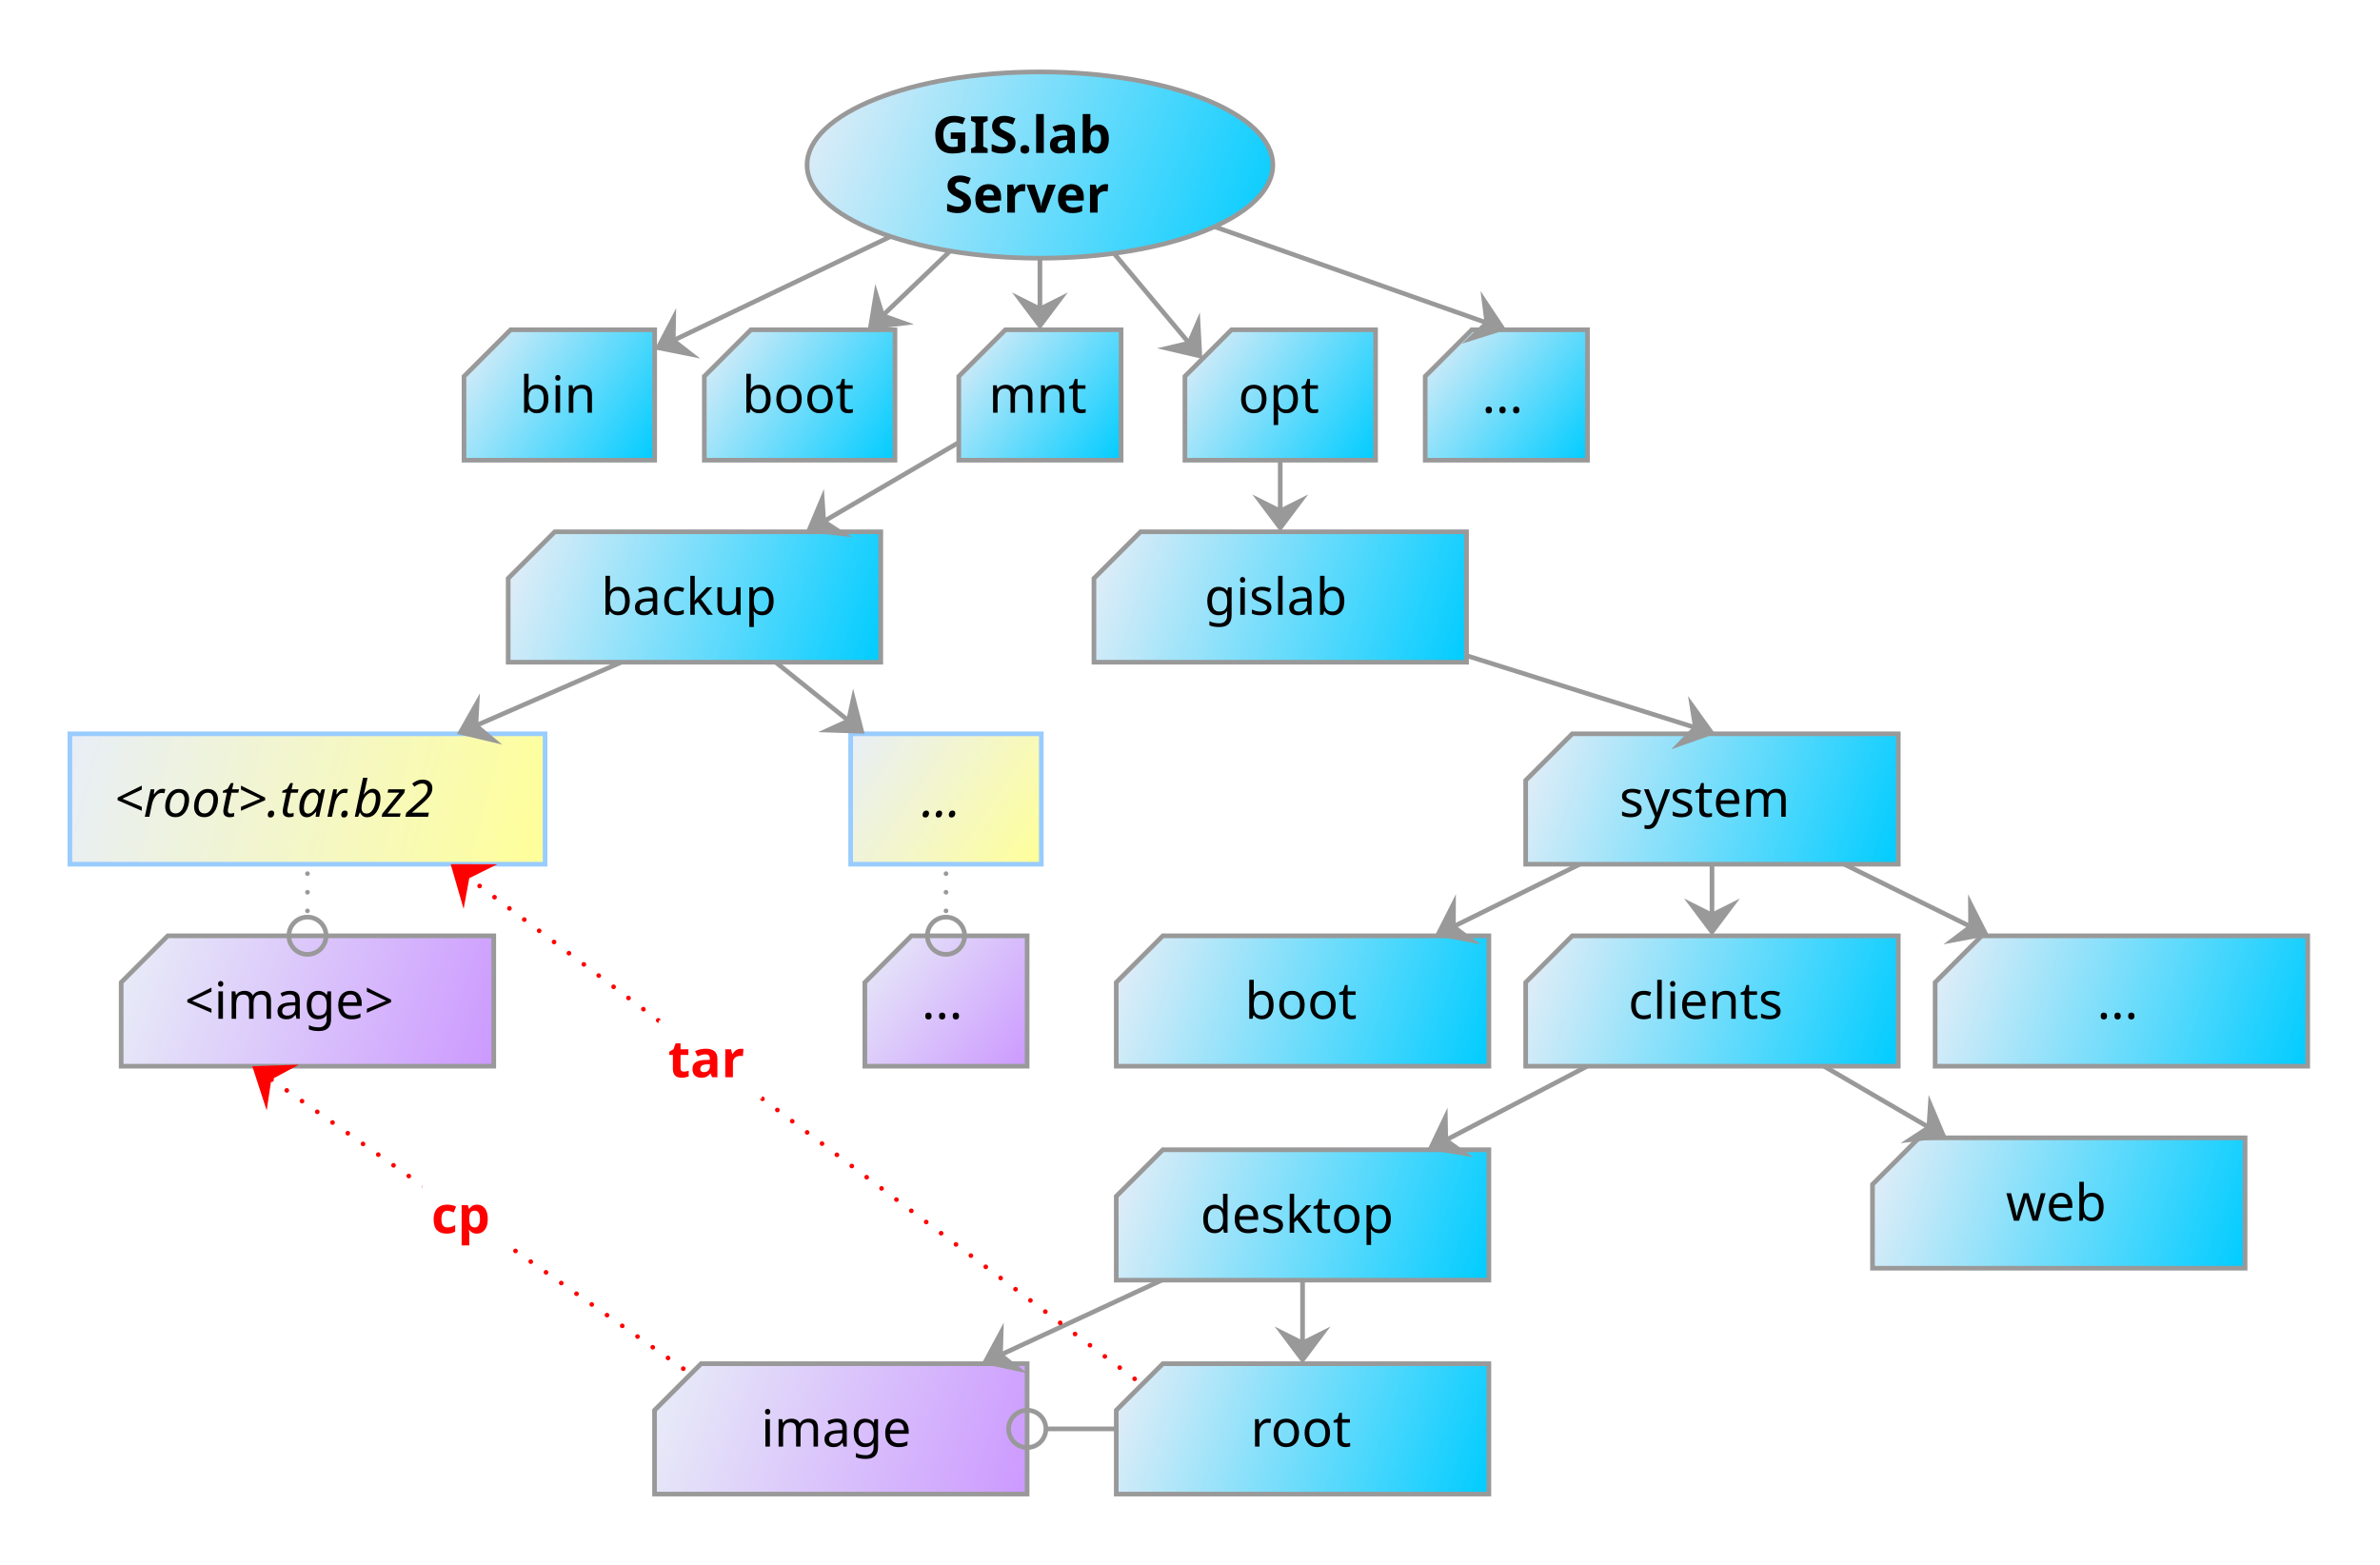
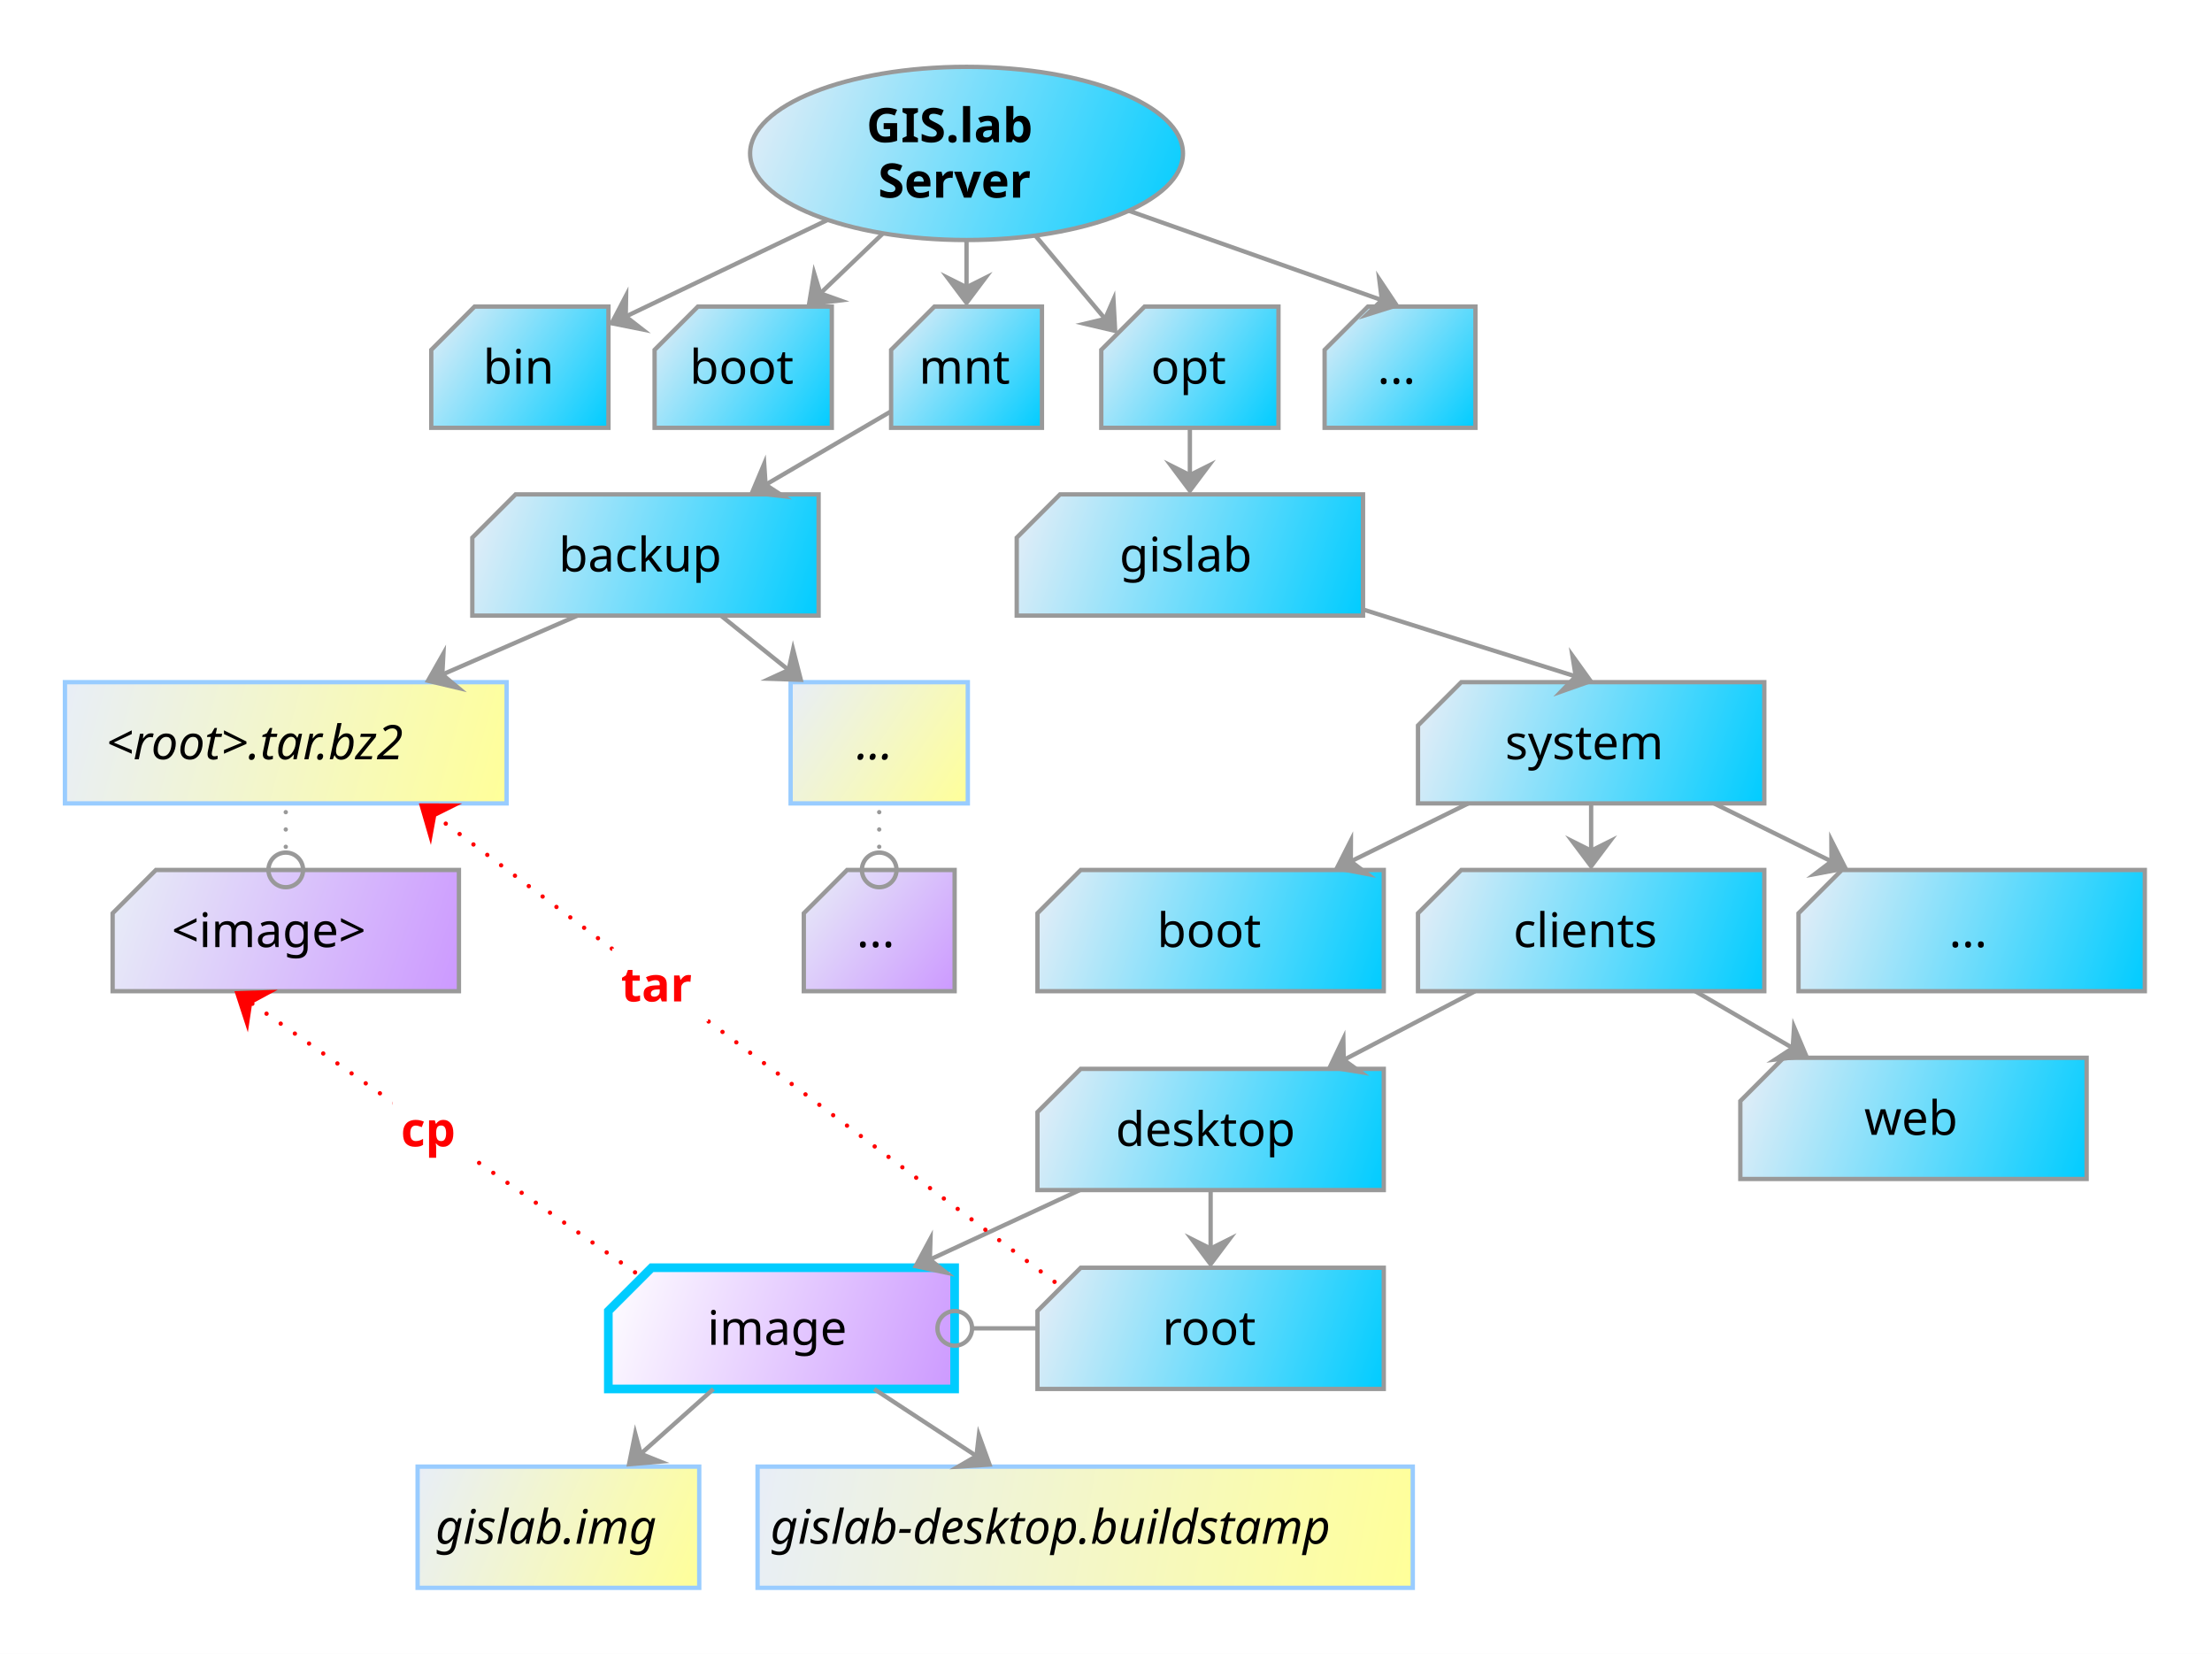
- <svg xmlns="http://www.w3.org/2000/svg" fill-opacity="1" color-rendering="auto" color-interpolation="auto" text-rendering="auto" stroke="black" stroke-linecap="square" width="511" stroke-miterlimit="10" shape-rendering="auto" stroke-opacity="1" fill="black" stroke-dasharray="none" font-weight="normal" stroke-width="1" height="336" font-family="'Dialog'" font-style="normal" stroke-linejoin="miter" font-size="12px" stroke-dashoffset="0" image-rendering="auto">
+ <svg xmlns="http://www.w3.org/2000/svg" fill-opacity="1" color-rendering="auto" color-interpolation="auto" text-rendering="auto" stroke="black" stroke-linecap="square" width="511" stroke-miterlimit="10" shape-rendering="auto" stroke-opacity="1" fill="black" stroke-dasharray="none" font-weight="normal" stroke-width="1" height="382" font-family="'Dialog'" font-style="normal" stroke-linejoin="miter" font-size="12px" stroke-dashoffset="0" image-rendering="auto">
  <defs id="genericDefs" />
  <g>
    <defs id="defs1">
      <linearGradient x1="-445.141" gradientUnits="userSpaceOnUse" x2="-410.297" y1="232.812" y2="260.812" id="linearGradient1" spreadMethod="reflect">
        <stop stop-opacity="1" stop-color="rgb(232,238,247)" offset="0%" />
        <stop stop-opacity="1" stop-color="rgb(0,204,255)" offset="100%" />
      </linearGradient>
      <linearGradient x1="-465.312" gradientUnits="userSpaceOnUse" x2="-430.469" y1="362.938" y2="390.938" id="linearGradient2" spreadMethod="reflect">
        <stop stop-opacity="1" stop-color="rgb(232,238,247)" offset="0%" />
        <stop stop-opacity="1" stop-color="rgb(204,153,255)" offset="100%" />
      </linearGradient>
      <linearGradient x1="-624.984" gradientUnits="userSpaceOnUse" x2="-544.984" y1="362.938" y2="390.938" id="linearGradient3" spreadMethod="reflect">
        <stop stop-opacity="1" stop-color="rgb(232,238,247)" offset="0%" />
        <stop stop-opacity="1" stop-color="rgb(204,153,255)" offset="100%" />
      </linearGradient>
      <linearGradient x1="-551.375" gradientUnits="userSpaceOnUse" x2="-510.438" y1="232.812" y2="260.812" id="linearGradient4" spreadMethod="reflect">
        <stop stop-opacity="1" stop-color="rgb(232,238,247)" offset="0%" />
        <stop stop-opacity="1" stop-color="rgb(0,204,255)" offset="100%" />
      </linearGradient>
      <linearGradient x1="-499.781" gradientUnits="userSpaceOnUse" x2="-458.844" y1="232.812" y2="260.812" id="linearGradient5" spreadMethod="reflect">
        <stop stop-opacity="1" stop-color="rgb(232,238,247)" offset="0%" />
        <stop stop-opacity="1" stop-color="rgb(0,204,255)" offset="100%" />
      </linearGradient>
      <linearGradient x1="-345" gradientUnits="userSpaceOnUse" x2="-310.156" y1="232.812" y2="260.812" id="linearGradient6" spreadMethod="reflect">
        <stop stop-opacity="1" stop-color="rgb(232,238,247)" offset="0%" />
        <stop stop-opacity="1" stop-color="rgb(0,204,255)" offset="100%" />
      </linearGradient>
      <linearGradient x1="-468.359" gradientUnits="userSpaceOnUse" x2="-427.422" y1="319.562" y2="347.562" id="linearGradient7" spreadMethod="reflect">
        <stop stop-opacity="1" stop-color="rgb(232,238,247)" offset="0%" />
        <stop stop-opacity="1" stop-color="rgb(255,255,153)" offset="100%" />
      </linearGradient>
      <linearGradient x1="-636" gradientUnits="userSpaceOnUse" x2="-533.969" y1="319.562" y2="347.562" id="linearGradient8" spreadMethod="reflect">
        <stop stop-opacity="1" stop-color="rgb(232,238,247)" offset="0%" />
        <stop stop-opacity="1" stop-color="rgb(255,255,153)" offset="100%" />
      </linearGradient>
      <linearGradient x1="-541.891" gradientUnits="userSpaceOnUse" x2="-461.891" y1="276.188" y2="304.188" id="linearGradient9" spreadMethod="reflect">
        <stop stop-opacity="1" stop-color="rgb(232,238,247)" offset="0%" />
        <stop stop-opacity="1" stop-color="rgb(0,204,255)" offset="100%" />
      </linearGradient>
      <linearGradient x1="-477.719" gradientUnits="userSpaceOnUse" x2="-377.719" y1="177.438" y2="217.438" id="linearGradient10" spreadMethod="reflect">
        <stop stop-opacity="1" stop-color="rgb(232,238,247)" offset="0%" />
        <stop stop-opacity="1" stop-color="rgb(0,204,255)" offset="100%" />
      </linearGradient>
      <linearGradient x1="-396.594" gradientUnits="userSpaceOnUse" x2="-355.656" y1="232.812" y2="260.812" id="linearGradient11" spreadMethod="reflect">
        <stop stop-opacity="1" stop-color="rgb(232,238,247)" offset="0%" />
        <stop stop-opacity="1" stop-color="rgb(0,204,255)" offset="100%" />
      </linearGradient>
      <linearGradient x1="-416.125" gradientUnits="userSpaceOnUse" x2="-336.125" y1="276.188" y2="304.188" id="linearGradient12" spreadMethod="reflect">
        <stop stop-opacity="1" stop-color="rgb(232,238,247)" offset="0%" />
        <stop stop-opacity="1" stop-color="rgb(0,204,255)" offset="100%" />
      </linearGradient>
      <linearGradient x1="-323.426" gradientUnits="userSpaceOnUse" x2="-243.426" y1="319.562" y2="347.562" id="linearGradient13" spreadMethod="reflect">
        <stop stop-opacity="1" stop-color="rgb(232,238,247)" offset="0%" />
        <stop stop-opacity="1" stop-color="rgb(0,204,255)" offset="100%" />
      </linearGradient>
      <linearGradient x1="-323.426" gradientUnits="userSpaceOnUse" x2="-243.426" y1="362.938" y2="390.938" id="linearGradient14" spreadMethod="reflect">
        <stop stop-opacity="1" stop-color="rgb(232,238,247)" offset="0%" />
        <stop stop-opacity="1" stop-color="rgb(0,204,255)" offset="100%" />
      </linearGradient>
      <linearGradient x1="-411.332" gradientUnits="userSpaceOnUse" x2="-331.332" y1="408.873" y2="436.873" id="linearGradient15" spreadMethod="reflect">
        <stop stop-opacity="1" stop-color="rgb(232,238,247)" offset="0%" />
        <stop stop-opacity="1" stop-color="rgb(0,204,255)" offset="100%" />
      </linearGradient>
      <linearGradient x1="-411.332" gradientUnits="userSpaceOnUse" x2="-331.332" y1="362.938" y2="390.938" id="linearGradient16" spreadMethod="reflect">
        <stop stop-opacity="1" stop-color="rgb(232,238,247)" offset="0%" />
        <stop stop-opacity="1" stop-color="rgb(0,204,255)" offset="100%" />
      </linearGradient>
      <linearGradient x1="-235.519" gradientUnits="userSpaceOnUse" x2="-155.519" y1="362.938" y2="390.938" id="linearGradient17" spreadMethod="reflect">
        <stop stop-opacity="1" stop-color="rgb(232,238,247)" offset="0%" />
        <stop stop-opacity="1" stop-color="rgb(0,204,255)" offset="100%" />
      </linearGradient>
      <linearGradient x1="-248.965" gradientUnits="userSpaceOnUse" x2="-168.965" y1="406.312" y2="434.312" id="linearGradient18" spreadMethod="reflect">
        <stop stop-opacity="1" stop-color="rgb(232,238,247)" offset="0%" />
        <stop stop-opacity="1" stop-color="rgb(0,204,255)" offset="100%" />
      </linearGradient>
      <linearGradient x1="-510.469" gradientUnits="userSpaceOnUse" x2="-430.469" y1="454.808" y2="482.808" id="linearGradient19" spreadMethod="reflect">
-         <stop stop-opacity="1" stop-color="rgb(232,238,247)" offset="0%" />
+         <stop stop-opacity="1" stop-color="white" offset="0%" />
        <stop stop-opacity="1" stop-color="rgb(204,153,255)" offset="100%" />
      </linearGradient>
      <linearGradient x1="-411.332" gradientUnits="userSpaceOnUse" x2="-331.332" y1="454.808" y2="482.808" id="linearGradient20" spreadMethod="reflect">
        <stop stop-opacity="1" stop-color="rgb(232,238,247)" offset="0%" />
        <stop stop-opacity="1" stop-color="rgb(0,204,255)" offset="100%" />
      </linearGradient>
+       <linearGradient x1="-554.529" gradientUnits="userSpaceOnUse" x2="-489.47" y1="500.743" y2="528.742" id="linearGradient21" spreadMethod="reflect">
+         <stop stop-opacity="1" stop-color="rgb(232,238,247)" offset="0%" />
+         <stop stop-opacity="1" stop-color="rgb(255,255,153)" offset="100%" />
+       </linearGradient>
+       <linearGradient x1="-475.995" gradientUnits="userSpaceOnUse" x2="-324.629" y1="500.743" y2="528.742" id="linearGradient22" spreadMethod="reflect">
+         <stop stop-opacity="1" stop-color="rgb(232,238,247)" offset="0%" />
+         <stop stop-opacity="1" stop-color="rgb(255,255,153)" offset="100%" />
+       </linearGradient>
      <clipPath clipPathUnits="userSpaceOnUse" id="clipPath1">
-         <path d="M0 0 L511 0 L511 336 L0 336 L0 0 Z" />
+         <path d="M0 0 L511 0 L511 382 L0 382 L0 0 Z" />
      </clipPath>
      <clipPath clipPathUnits="userSpaceOnUse" id="clipPath2">
-         <path d="M-651 162 L-140 162 L-140 498 L-651 498 L-651 162 Z" />
+         <path d="M-651 162 L-140 162 L-140 544 L-651 544 L-651 162 Z" />
      </clipPath>
    </defs>
    <g fill="white" text-rendering="geometricPrecision" shape-rendering="geometricPrecision" transform="translate(651,-162)" stroke="white">
-       <rect x="-651" width="511" height="336" y="162" clip-path="url(#clipPath2)" stroke="none" />
+       <rect x="-651" width="511" height="382" y="162" clip-path="url(#clipPath2)" stroke="none" />
    </g>
    <g fill="url(#linearGradient1)" text-rendering="geometricPrecision" shape-rendering="geometricPrecision" transform="matrix(1,0,0,1,651,-162)" stroke="url(#linearGradient1)">
      <path d="M-435.141 232.812 L-410.297 232.812 L-410.297 260.812 L-445.141 260.812 L-445.141 242.812 Z" stroke="none" clip-path="url(#clipPath2)" />
    </g>
    <g stroke-linecap="butt" transform="matrix(1,0,0,1,651,-162)" fill="rgb(153,153,153)" text-rendering="geometricPrecision" shape-rendering="geometricPrecision" stroke="rgb(153,153,153)" stroke-miterlimit="1.45">
      <path fill="none" d="M-435.141 232.812 L-410.297 232.812 L-410.297 260.812 L-445.141 260.812 L-445.141 242.812 Z" clip-path="url(#clipPath2)" />
    </g>
    <g font-size="11px" stroke-linecap="butt" transform="matrix(1,0,0,1,651,-162)" text-rendering="geometricPrecision" font-family="sans-serif" shape-rendering="geometricPrecision" stroke-miterlimit="1.45">
      <text x="-438.719" xml:space="preserve" y="250.621" clip-path="url(#clipPath2)" stroke="none">mnt</text>
    </g>
    <g fill="url(#linearGradient2)" text-rendering="geometricPrecision" shape-rendering="geometricPrecision" transform="matrix(1,0,0,1,651,-162)" stroke="url(#linearGradient2)">
      <path d="M-455.312 362.938 L-430.469 362.938 L-430.469 390.938 L-465.312 390.938 L-465.312 372.938 Z" stroke="none" clip-path="url(#clipPath2)" />
    </g>
    <g stroke-linecap="butt" transform="matrix(1,0,0,1,651,-162)" fill="rgb(153,153,153)" text-rendering="geometricPrecision" shape-rendering="geometricPrecision" stroke="rgb(153,153,153)" stroke-miterlimit="1.45">
      <path fill="none" d="M-455.312 362.938 L-430.469 362.938 L-430.469 390.938 L-465.312 390.938 L-465.312 372.938 Z" clip-path="url(#clipPath2)" />
    </g>
    <g font-size="11px" stroke-linecap="butt" transform="matrix(1,0,0,1,651,-162)" text-rendering="geometricPrecision" font-family="sans-serif" shape-rendering="geometricPrecision" stroke-miterlimit="1.45">
      <text x="-453.135" xml:space="preserve" y="380.746" clip-path="url(#clipPath2)" stroke="none">...</text>
    </g>
    <g fill="url(#linearGradient3)" text-rendering="geometricPrecision" shape-rendering="geometricPrecision" transform="matrix(1,0,0,1,651,-162)" stroke="url(#linearGradient3)">
      <path d="M-614.984 362.938 L-544.984 362.938 L-544.984 390.938 L-624.984 390.938 L-624.984 372.938 Z" stroke="none" clip-path="url(#clipPath2)" />
    </g>
    <g stroke-linecap="butt" transform="matrix(1,0,0,1,651,-162)" fill="rgb(153,153,153)" text-rendering="geometricPrecision" shape-rendering="geometricPrecision" stroke="rgb(153,153,153)" stroke-miterlimit="1.45">
      <path fill="none" d="M-614.984 362.938 L-544.984 362.938 L-544.984 390.938 L-624.984 390.938 L-624.984 372.938 Z" clip-path="url(#clipPath2)" />
    </g>
    <g font-size="11px" stroke-linecap="butt" transform="matrix(1,0,0,1,651,-162)" text-rendering="geometricPrecision" font-family="sans-serif" shape-rendering="geometricPrecision" stroke-miterlimit="1.45">
      <text x="-611.332" xml:space="preserve" y="380.746" clip-path="url(#clipPath2)" stroke="none">&lt;image&gt;</text>
    </g>
    <g fill="url(#linearGradient4)" text-rendering="geometricPrecision" shape-rendering="geometricPrecision" transform="matrix(1,0,0,1,651,-162)" stroke="url(#linearGradient4)">
      <path d="M-541.375 232.812 L-510.438 232.812 L-510.438 260.812 L-551.375 260.812 L-551.375 242.812 Z" stroke="none" clip-path="url(#clipPath2)" />
    </g>
    <g stroke-linecap="butt" transform="matrix(1,0,0,1,651,-162)" fill="rgb(153,153,153)" text-rendering="geometricPrecision" shape-rendering="geometricPrecision" stroke="rgb(153,153,153)" stroke-miterlimit="1.45">
      <path fill="none" d="M-541.375 232.812 L-510.438 232.812 L-510.438 260.812 L-551.375 260.812 L-551.375 242.812 Z" clip-path="url(#clipPath2)" />
    </g>
    <g font-size="11px" stroke-linecap="butt" transform="matrix(1,0,0,1,651,-162)" text-rendering="geometricPrecision" font-family="sans-serif" shape-rendering="geometricPrecision" stroke-miterlimit="1.45">
      <text x="-539.411" xml:space="preserve" y="250.621" clip-path="url(#clipPath2)" stroke="none">bin</text>
    </g>
    <g fill="url(#linearGradient5)" text-rendering="geometricPrecision" shape-rendering="geometricPrecision" transform="matrix(1,0,0,1,651,-162)" stroke="url(#linearGradient5)">
      <path d="M-489.781 232.812 L-458.844 232.812 L-458.844 260.812 L-499.781 260.812 L-499.781 242.812 Z" stroke="none" clip-path="url(#clipPath2)" />
    </g>
    <g stroke-linecap="butt" transform="matrix(1,0,0,1,651,-162)" fill="rgb(153,153,153)" text-rendering="geometricPrecision" shape-rendering="geometricPrecision" stroke="rgb(153,153,153)" stroke-miterlimit="1.45">
      <path fill="none" d="M-489.781 232.812 L-458.844 232.812 L-458.844 260.812 L-499.781 260.812 L-499.781 242.812 Z" clip-path="url(#clipPath2)" />
    </g>
    <g font-size="11px" stroke-linecap="butt" transform="matrix(1,0,0,1,651,-162)" text-rendering="geometricPrecision" font-family="sans-serif" shape-rendering="geometricPrecision" stroke-miterlimit="1.45">
      <text x="-491.69" xml:space="preserve" y="250.621" clip-path="url(#clipPath2)" stroke="none">boot</text>
    </g>
    <g fill="url(#linearGradient6)" text-rendering="geometricPrecision" shape-rendering="geometricPrecision" transform="matrix(1,0,0,1,651,-162)" stroke="url(#linearGradient6)">
      <path d="M-335 232.812 L-310.156 232.812 L-310.156 260.812 L-345 260.812 L-345 242.812 Z" stroke="none" clip-path="url(#clipPath2)" />
    </g>
    <g stroke-linecap="butt" transform="matrix(1,0,0,1,651,-162)" fill="rgb(153,153,153)" text-rendering="geometricPrecision" shape-rendering="geometricPrecision" stroke="rgb(153,153,153)" stroke-miterlimit="1.45">
      <path fill="none" d="M-335 232.812 L-310.156 232.812 L-310.156 260.812 L-345 260.812 L-345 242.812 Z" clip-path="url(#clipPath2)" />
    </g>
    <g font-size="11px" stroke-linecap="butt" transform="matrix(1,0,0,1,651,-162)" text-rendering="geometricPrecision" font-family="sans-serif" shape-rendering="geometricPrecision" stroke-miterlimit="1.45">
      <text x="-332.823" xml:space="preserve" y="250.621" clip-path="url(#clipPath2)" stroke="none">...</text>
    </g>
    <g fill="url(#linearGradient7)" text-rendering="geometricPrecision" shape-rendering="geometricPrecision" transform="matrix(1,0,0,1,651,-162)" stroke="url(#linearGradient7)">
      <path d="M-468.359 319.562 L-427.422 319.562 L-427.422 347.562 L-468.359 347.562 Z" stroke="none" clip-path="url(#clipPath2)" />
    </g>
    <g stroke-linecap="butt" transform="matrix(1,0,0,1,651,-162)" fill="rgb(153,204,255)" text-rendering="geometricPrecision" shape-rendering="geometricPrecision" stroke="rgb(153,204,255)" stroke-miterlimit="1.45">
      <path fill="none" d="M-468.359 319.562 L-427.422 319.562 L-427.422 347.562 L-468.359 347.562 Z" clip-path="url(#clipPath2)" />
    </g>
    <g font-size="11px" stroke-linecap="butt" transform="matrix(1,0,0,1,651,-162)" text-rendering="geometricPrecision" font-family="sans-serif" shape-rendering="geometricPrecision" font-style="italic" stroke-miterlimit="1.45">
      <text x="-453.135" xml:space="preserve" y="337.371" clip-path="url(#clipPath2)" stroke="none">...</text>
    </g>
    <g fill="url(#linearGradient8)" text-rendering="geometricPrecision" shape-rendering="geometricPrecision" transform="matrix(1,0,0,1,651,-162)" stroke="url(#linearGradient8)">
      <path d="M-636 319.562 L-533.969 319.562 L-533.969 347.562 L-636 347.562 Z" stroke="none" clip-path="url(#clipPath2)" />
    </g>
    <g stroke-linecap="butt" transform="matrix(1,0,0,1,651,-162)" fill="rgb(153,204,255)" text-rendering="geometricPrecision" shape-rendering="geometricPrecision" stroke="rgb(153,204,255)" stroke-miterlimit="1.45">
      <path fill="none" d="M-636 319.562 L-533.969 319.562 L-533.969 347.562 L-636 347.562 Z" clip-path="url(#clipPath2)" />
    </g>
    <g font-size="11px" stroke-linecap="butt" transform="matrix(1,0,0,1,651,-162)" text-rendering="geometricPrecision" font-family="sans-serif" shape-rendering="geometricPrecision" font-style="italic" stroke-miterlimit="1.45">
      <text x="-626.511" xml:space="preserve" y="337.371" clip-path="url(#clipPath2)" stroke="none">&lt;root&gt;.tar.bz2</text>
    </g>
    <g fill="url(#linearGradient9)" text-rendering="geometricPrecision" shape-rendering="geometricPrecision" transform="matrix(1,0,0,1,651,-162)" stroke="url(#linearGradient9)">
      <path d="M-531.891 276.188 L-461.891 276.188 L-461.891 304.188 L-541.891 304.188 L-541.891 286.188 Z" stroke="none" clip-path="url(#clipPath2)" />
    </g>
    <g stroke-linecap="butt" transform="matrix(1,0,0,1,651,-162)" fill="rgb(153,153,153)" text-rendering="geometricPrecision" shape-rendering="geometricPrecision" stroke="rgb(153,153,153)" stroke-miterlimit="1.45">
      <path fill="none" d="M-531.891 276.188 L-461.891 276.188 L-461.891 304.188 L-541.891 304.188 L-541.891 286.188 Z" clip-path="url(#clipPath2)" />
    </g>
    <g font-size="11px" stroke-linecap="butt" transform="matrix(1,0,0,1,651,-162)" text-rendering="geometricPrecision" font-family="sans-serif" shape-rendering="geometricPrecision" stroke-miterlimit="1.45">
      <text x="-521.938" xml:space="preserve" y="293.996" clip-path="url(#clipPath2)" stroke="none">backup</text>
    </g>
    <g fill="url(#linearGradient10)" text-rendering="geometricPrecision" shape-rendering="geometricPrecision" transform="matrix(1,0,0,1,651,-162)" stroke="url(#linearGradient10)">
      <ellipse rx="50" ry="20" clip-path="url(#clipPath2)" cx="-427.719" cy="197.438" stroke="none" />
    </g>
    <g stroke-linecap="butt" transform="matrix(1,0,0,1,651,-162)" fill="rgb(153,153,153)" text-rendering="geometricPrecision" shape-rendering="geometricPrecision" stroke="rgb(153,153,153)" stroke-miterlimit="1.45">
      <ellipse rx="50" fill="none" ry="20" clip-path="url(#clipPath2)" cx="-427.719" cy="197.438" />
    </g>
    <g font-size="11px" stroke-linecap="butt" transform="matrix(1,0,0,1,651,-162)" text-rendering="geometricPrecision" font-family="sans-serif" shape-rendering="geometricPrecision" font-weight="bold" stroke-miterlimit="1.45">
      <text x="-453.693" xml:space="preserve" y="194.843" clip-path="url(#clipPath2)" stroke="none"> GIS.lab </text>
      <text x="-448.15" xml:space="preserve" y="207.648" clip-path="url(#clipPath2)" stroke="none">Server</text>
    </g>
    <g fill="url(#linearGradient11)" text-rendering="geometricPrecision" shape-rendering="geometricPrecision" transform="matrix(1,0,0,1,651,-162)" stroke="url(#linearGradient11)">
      <path d="M-386.594 232.812 L-355.656 232.812 L-355.656 260.812 L-396.594 260.812 L-396.594 242.812 Z" stroke="none" clip-path="url(#clipPath2)" />
    </g>
    <g stroke-linecap="butt" transform="matrix(1,0,0,1,651,-162)" fill="rgb(153,153,153)" text-rendering="geometricPrecision" shape-rendering="geometricPrecision" stroke="rgb(153,153,153)" stroke-miterlimit="1.45">
      <path fill="none" d="M-386.594 232.812 L-355.656 232.812 L-355.656 260.812 L-396.594 260.812 L-396.594 242.812 Z" clip-path="url(#clipPath2)" />
    </g>
    <g font-size="11px" stroke-linecap="butt" transform="matrix(1,0,0,1,651,-162)" text-rendering="geometricPrecision" font-family="sans-serif" shape-rendering="geometricPrecision" stroke-miterlimit="1.45">
      <text x="-385.138" xml:space="preserve" y="250.621" clip-path="url(#clipPath2)" stroke="none">opt</text>
    </g>
    <g fill="url(#linearGradient12)" text-rendering="geometricPrecision" shape-rendering="geometricPrecision" transform="matrix(1,0,0,1,651,-162)" stroke="url(#linearGradient12)">
      <path d="M-406.125 276.188 L-336.125 276.188 L-336.125 304.188 L-416.125 304.188 L-416.125 286.188 Z" stroke="none" clip-path="url(#clipPath2)" />
    </g>
    <g stroke-linecap="butt" transform="matrix(1,0,0,1,651,-162)" fill="rgb(153,153,153)" text-rendering="geometricPrecision" shape-rendering="geometricPrecision" stroke="rgb(153,153,153)" stroke-miterlimit="1.45">
      <path fill="none" d="M-406.125 276.188 L-336.125 276.188 L-336.125 304.188 L-416.125 304.188 L-416.125 286.188 Z" clip-path="url(#clipPath2)" />
    </g>
    <g font-size="11px" stroke-linecap="butt" transform="matrix(1,0,0,1,651,-162)" text-rendering="geometricPrecision" font-family="sans-serif" shape-rendering="geometricPrecision" stroke-miterlimit="1.45">
      <text x="-392.399" xml:space="preserve" y="293.996" clip-path="url(#clipPath2)" stroke="none">gislab</text>
    </g>
    <g fill="url(#linearGradient13)" text-rendering="geometricPrecision" shape-rendering="geometricPrecision" transform="matrix(1,0,0,1,651,-162)" stroke="url(#linearGradient13)">
      <path d="M-313.426 319.562 L-243.426 319.562 L-243.426 347.562 L-323.426 347.562 L-323.426 329.562 Z" stroke="none" clip-path="url(#clipPath2)" />
    </g>
    <g stroke-linecap="butt" transform="matrix(1,0,0,1,651,-162)" fill="rgb(153,153,153)" text-rendering="geometricPrecision" shape-rendering="geometricPrecision" stroke="rgb(153,153,153)" stroke-miterlimit="1.45">
      <path fill="none" d="M-313.426 319.562 L-243.426 319.562 L-243.426 347.562 L-323.426 347.562 L-323.426 329.562 Z" clip-path="url(#clipPath2)" />
    </g>
    <g font-size="11px" stroke-linecap="butt" transform="matrix(1,0,0,1,651,-162)" text-rendering="geometricPrecision" font-family="sans-serif" shape-rendering="geometricPrecision" stroke-miterlimit="1.45">
      <text x="-303.31" xml:space="preserve" y="337.371" clip-path="url(#clipPath2)" stroke="none">system</text>
    </g>
    <g fill="url(#linearGradient14)" text-rendering="geometricPrecision" shape-rendering="geometricPrecision" transform="matrix(1,0,0,1,651,-162)" stroke="url(#linearGradient14)">
      <path d="M-313.426 362.938 L-243.426 362.938 L-243.426 390.938 L-323.426 390.938 L-323.426 372.938 Z" stroke="none" clip-path="url(#clipPath2)" />
    </g>
    <g stroke-linecap="butt" transform="matrix(1,0,0,1,651,-162)" fill="rgb(153,153,153)" text-rendering="geometricPrecision" shape-rendering="geometricPrecision" stroke="rgb(153,153,153)" stroke-miterlimit="1.45">
      <path fill="none" d="M-313.426 362.938 L-243.426 362.938 L-243.426 390.938 L-323.426 390.938 L-323.426 372.938 Z" clip-path="url(#clipPath2)" />
    </g>
    <g font-size="11px" stroke-linecap="butt" transform="matrix(1,0,0,1,651,-162)" text-rendering="geometricPrecision" font-family="sans-serif" shape-rendering="geometricPrecision" stroke-miterlimit="1.45">
      <text x="-301.397" xml:space="preserve" y="380.746" clip-path="url(#clipPath2)" stroke="none">clients</text>
    </g>
    <g fill="url(#linearGradient15)" text-rendering="geometricPrecision" shape-rendering="geometricPrecision" transform="matrix(1,0,0,1,651,-162)" stroke="url(#linearGradient15)">
      <path d="M-401.332 408.873 L-331.332 408.873 L-331.332 436.873 L-411.332 436.873 L-411.332 418.873 Z" stroke="none" clip-path="url(#clipPath2)" />
    </g>
    <g stroke-linecap="butt" transform="matrix(1,0,0,1,651,-162)" fill="rgb(153,153,153)" text-rendering="geometricPrecision" shape-rendering="geometricPrecision" stroke="rgb(153,153,153)" stroke-miterlimit="1.45">
      <path fill="none" d="M-401.332 408.873 L-331.332 408.873 L-331.332 436.873 L-411.332 436.873 L-411.332 418.873 Z" clip-path="url(#clipPath2)" />
    </g>
    <g font-size="11px" stroke-linecap="butt" transform="matrix(1,0,0,1,651,-162)" text-rendering="geometricPrecision" font-family="sans-serif" shape-rendering="geometricPrecision" stroke-miterlimit="1.45">
      <text x="-393.27" xml:space="preserve" y="426.681" clip-path="url(#clipPath2)" stroke="none">desktop</text>
    </g>
    <g fill="url(#linearGradient16)" text-rendering="geometricPrecision" shape-rendering="geometricPrecision" transform="matrix(1,0,0,1,651,-162)" stroke="url(#linearGradient16)">
      <path d="M-401.332 362.938 L-331.332 362.938 L-331.332 390.938 L-411.332 390.938 L-411.332 372.938 Z" stroke="none" clip-path="url(#clipPath2)" />
    </g>
    <g stroke-linecap="butt" transform="matrix(1,0,0,1,651,-162)" fill="rgb(153,153,153)" text-rendering="geometricPrecision" shape-rendering="geometricPrecision" stroke="rgb(153,153,153)" stroke-miterlimit="1.45">
      <path fill="none" d="M-401.332 362.938 L-331.332 362.938 L-331.332 390.938 L-411.332 390.938 L-411.332 372.938 Z" clip-path="url(#clipPath2)" />
    </g>
    <g font-size="11px" stroke-linecap="butt" transform="matrix(1,0,0,1,651,-162)" text-rendering="geometricPrecision" font-family="sans-serif" shape-rendering="geometricPrecision" stroke-miterlimit="1.45">
      <text x="-383.71" xml:space="preserve" y="380.746" clip-path="url(#clipPath2)" stroke="none">boot</text>
    </g>
    <g fill="url(#linearGradient17)" text-rendering="geometricPrecision" shape-rendering="geometricPrecision" transform="matrix(1,0,0,1,651,-162)" stroke="url(#linearGradient17)">
      <path d="M-225.519 362.938 L-155.519 362.938 L-155.519 390.938 L-235.519 390.938 L-235.519 372.938 Z" stroke="none" clip-path="url(#clipPath2)" />
    </g>
    <g stroke-linecap="butt" transform="matrix(1,0,0,1,651,-162)" fill="rgb(153,153,153)" text-rendering="geometricPrecision" shape-rendering="geometricPrecision" stroke="rgb(153,153,153)" stroke-miterlimit="1.45">
      <path fill="none" d="M-225.519 362.938 L-155.519 362.938 L-155.519 390.938 L-235.519 390.938 L-235.519 372.938 Z" clip-path="url(#clipPath2)" />
    </g>
    <g font-size="11px" stroke-linecap="butt" transform="matrix(1,0,0,1,651,-162)" text-rendering="geometricPrecision" font-family="sans-serif" shape-rendering="geometricPrecision" stroke-miterlimit="1.45">
      <text x="-200.764" xml:space="preserve" y="380.746" clip-path="url(#clipPath2)" stroke="none">...</text>
    </g>
    <g fill="url(#linearGradient18)" text-rendering="geometricPrecision" shape-rendering="geometricPrecision" transform="matrix(1,0,0,1,651,-162)" stroke="url(#linearGradient18)">
      <path d="M-238.965 406.312 L-168.965 406.312 L-168.965 434.312 L-248.965 434.312 L-248.965 416.312 Z" stroke="none" clip-path="url(#clipPath2)" />
    </g>
    <g stroke-linecap="butt" transform="matrix(1,0,0,1,651,-162)" fill="rgb(153,153,153)" text-rendering="geometricPrecision" shape-rendering="geometricPrecision" stroke="rgb(153,153,153)" stroke-miterlimit="1.45">
      <path fill="none" d="M-238.965 406.312 L-168.965 406.312 L-168.965 434.312 L-248.965 434.312 L-248.965 416.312 Z" clip-path="url(#clipPath2)" />
    </g>
    <g font-size="11px" stroke-linecap="butt" transform="matrix(1,0,0,1,651,-162)" text-rendering="geometricPrecision" font-family="sans-serif" shape-rendering="geometricPrecision" stroke-miterlimit="1.45">
      <text x="-220.338" xml:space="preserve" y="424.121" clip-path="url(#clipPath2)" stroke="none">web</text>
    </g>
    <g fill="url(#linearGradient19)" text-rendering="geometricPrecision" shape-rendering="geometricPrecision" transform="matrix(1,0,0,1,651,-162)" stroke="url(#linearGradient19)">
      <path d="M-500.469 454.808 L-430.469 454.808 L-430.469 482.808 L-510.469 482.808 L-510.469 464.808 Z" stroke="none" clip-path="url(#clipPath2)" />
    </g>
-     <g stroke-linecap="butt" transform="matrix(1,0,0,1,651,-162)" fill="rgb(153,153,153)" text-rendering="geometricPrecision" shape-rendering="geometricPrecision" stroke="rgb(153,153,153)" stroke-miterlimit="1.45">
+     <g stroke-linecap="butt" transform="matrix(1,0,0,1,651,-162)" fill="rgb(0,204,255)" text-rendering="geometricPrecision" shape-rendering="geometricPrecision" stroke="rgb(0,204,255)" stroke-width="2" stroke-miterlimit="1.45">
      <path fill="none" d="M-500.469 454.808 L-430.469 454.808 L-430.469 482.808 L-510.469 482.808 L-510.469 464.808 Z" clip-path="url(#clipPath2)" />
    </g>
    <g font-size="11px" stroke-linecap="butt" transform="matrix(1,0,0,1,651,-162)" text-rendering="geometricPrecision" font-family="sans-serif" shape-rendering="geometricPrecision" stroke-miterlimit="1.45">
      <text x="-487.6" xml:space="preserve" y="472.616" clip-path="url(#clipPath2)" stroke="none">image</text>
    </g>
    <g fill="url(#linearGradient20)" text-rendering="geometricPrecision" shape-rendering="geometricPrecision" transform="matrix(1,0,0,1,651,-162)" stroke="url(#linearGradient20)">
      <path d="M-401.332 454.808 L-331.332 454.808 L-331.332 482.808 L-411.332 482.808 L-411.332 464.808 Z" stroke="none" clip-path="url(#clipPath2)" />
    </g>
    <g stroke-linecap="butt" transform="matrix(1,0,0,1,651,-162)" fill="rgb(153,153,153)" text-rendering="geometricPrecision" shape-rendering="geometricPrecision" stroke="rgb(153,153,153)" stroke-miterlimit="1.45">
      <path fill="none" d="M-401.332 454.808 L-331.332 454.808 L-331.332 482.808 L-411.332 482.808 L-411.332 464.808 Z" clip-path="url(#clipPath2)" />
    </g>
    <g font-size="11px" stroke-linecap="butt" transform="matrix(1,0,0,1,651,-162)" text-rendering="geometricPrecision" font-family="sans-serif" shape-rendering="geometricPrecision" stroke-miterlimit="1.45">
      <text x="-382.48" xml:space="preserve" y="472.616" clip-path="url(#clipPath2)" stroke="none">root</text>
+     </g>
+     <g fill="url(#linearGradient21)" text-rendering="geometricPrecision" shape-rendering="geometricPrecision" transform="matrix(1,0,0,1,651,-162)" stroke="url(#linearGradient21)">
+       <path d="M-554.529 500.743 L-489.47 500.743 L-489.47 528.742 L-554.529 528.742 Z" stroke="none" clip-path="url(#clipPath2)" />
+     </g>
+     <g stroke-linecap="butt" transform="matrix(1,0,0,1,651,-162)" fill="rgb(153,204,255)" text-rendering="geometricPrecision" shape-rendering="geometricPrecision" stroke="rgb(153,204,255)" stroke-miterlimit="1.45">
+       <path fill="none" d="M-554.529 500.743 L-489.47 500.743 L-489.47 528.742 L-554.529 528.742 Z" clip-path="url(#clipPath2)" />
+     </g>
+     <g font-size="11px" stroke-linecap="butt" transform="matrix(1,0,0,1,651,-162)" text-rendering="geometricPrecision" font-family="sans-serif" shape-rendering="geometricPrecision" font-style="italic" stroke-miterlimit="1.45">
+       <text x="-550.399" xml:space="preserve" y="518.551" clip-path="url(#clipPath2)" stroke="none">gislab.img</text>
+     </g>
+     <g fill="url(#linearGradient22)" text-rendering="geometricPrecision" shape-rendering="geometricPrecision" transform="matrix(1,0,0,1,651,-162)" stroke="url(#linearGradient22)">
+       <path d="M-475.995 500.743 L-324.629 500.743 L-324.629 528.742 L-475.995 528.742 Z" stroke="none" clip-path="url(#clipPath2)" />
+     </g>
+     <g stroke-linecap="butt" transform="matrix(1,0,0,1,651,-162)" fill="rgb(153,204,255)" text-rendering="geometricPrecision" shape-rendering="geometricPrecision" stroke="rgb(153,204,255)" stroke-miterlimit="1.45">
+       <path fill="none" d="M-475.995 500.743 L-324.629 500.743 L-324.629 528.742 L-475.995 528.742 Z" clip-path="url(#clipPath2)" />
+     </g>
+     <g font-size="11px" stroke-linecap="butt" transform="matrix(1,0,0,1,651,-162)" text-rendering="geometricPrecision" font-family="sans-serif" shape-rendering="geometricPrecision" font-style="italic" stroke-miterlimit="1.45">
+       <text x="-473.023" xml:space="preserve" y="518.551" clip-path="url(#clipPath2)" stroke="none">gislab-desktop.buildstamp</text>
    </g>
    <g stroke-linecap="round" transform="matrix(1,0,0,1,651,-162)" stroke-dashoffset="2" fill="rgb(153,153,153)" text-rendering="geometricPrecision" shape-rendering="geometricPrecision" stroke-dasharray="0,4" stroke="rgb(153,153,153)" stroke-miterlimit="1.45">
      <path fill="none" d="M-447.891 347.583 L-447.891 358.92" clip-path="url(#clipPath2)" />
    </g>
    <g stroke-linecap="round" transform="matrix(1,0,0,1,651,-162)" fill-opacity="0" stroke-dashoffset="2" fill="rgb(0,0,0)" text-rendering="geometricPrecision" shape-rendering="geometricPrecision" stroke-dasharray="0,4" stroke="rgb(0,0,0)" stroke-opacity="0" stroke-miterlimit="1.45">
      <path d="M-447.891 366.92 C-450.1 366.92 -451.891 365.129 -451.891 362.92 C-451.891 360.711 -450.1 358.92 -447.891 358.92 C-445.682 358.92 -443.891 360.711 -443.891 362.92 C-443.891 365.129 -445.682 366.92 -447.891 366.92 Z" stroke="none" clip-path="url(#clipPath2)" />
    </g>
    <g stroke-linecap="butt" transform="matrix(1,0,0,1,651,-162)" fill="rgb(153,153,153)" text-rendering="geometricPrecision" shape-rendering="geometricPrecision" stroke="rgb(153,153,153)" stroke-miterlimit="1.45">
      <path fill="none" d="M-447.891 366.92 C-450.1 366.92 -451.891 365.129 -451.891 362.92 C-451.891 360.711 -450.1 358.92 -447.891 358.92 C-445.682 358.92 -443.891 360.711 -443.891 362.92 C-443.891 365.129 -445.682 366.92 -447.891 366.92 Z" clip-path="url(#clipPath2)" />
      <path fill="none" stroke-dasharray="0,4" d="M-584.984 347.583 L-584.984 358.92" stroke-dashoffset="2" clip-path="url(#clipPath2)" stroke-linecap="round" />
    </g>
    <g stroke-linecap="round" transform="matrix(1,0,0,1,651,-162)" fill-opacity="0" stroke-dashoffset="2" fill="rgb(0,0,0)" text-rendering="geometricPrecision" shape-rendering="geometricPrecision" stroke-dasharray="0,4" stroke="rgb(0,0,0)" stroke-opacity="0" stroke-miterlimit="1.45">
      <path d="M-584.984 366.92 C-587.193 366.92 -588.984 365.129 -588.984 362.92 C-588.984 360.711 -587.193 358.92 -584.984 358.92 C-582.775 358.92 -580.984 360.711 -580.984 362.92 C-580.984 365.129 -582.775 366.92 -584.984 366.92 Z" stroke="none" clip-path="url(#clipPath2)" />
    </g>
    <g stroke-linecap="butt" transform="matrix(1,0,0,1,651,-162)" fill="rgb(153,153,153)" text-rendering="geometricPrecision" shape-rendering="geometricPrecision" stroke="rgb(153,153,153)" stroke-miterlimit="1.45">
      <path fill="none" d="M-584.984 366.92 C-587.193 366.92 -588.984 365.129 -588.984 362.92 C-588.984 360.711 -587.193 358.92 -584.984 358.92 C-582.775 358.92 -580.984 360.711 -580.984 362.92 C-580.984 365.129 -582.775 366.92 -584.984 366.92 Z" clip-path="url(#clipPath2)" />
      <path fill="none" d="M-445.139 257 L-474.523 274.183" clip-path="url(#clipPath2)" />
      <path d="M-477.976 276.203 L-468.041 277.344 L-473.66 273.679 L-474.099 266.985 Z" clip-path="url(#clipPath2)" stroke="none" />
+       <path fill="none" d="M-484.462 304.187 L-468.473 317.03" clip-path="url(#clipPath2)" />
+       <path d="M-465.355 319.534 L-467.834 309.847 L-469.253 316.403 L-475.349 319.202 Z" clip-path="url(#clipPath2)" stroke="none" />
      <path fill="none" d="M-517.579 304.181 L-549.227 317.976" clip-path="url(#clipPath2)" />
      <path d="M-552.894 319.575 L-543.163 321.878 L-548.311 317.577 L-547.958 310.878 Z" clip-path="url(#clipPath2)" stroke="none" />
-       <path fill="none" d="M-484.462 304.187 L-468.473 317.03" clip-path="url(#clipPath2)" />
-       <path d="M-465.355 319.534 L-467.834 309.847 L-469.253 316.403 L-475.349 319.202 Z" clip-path="url(#clipPath2)" stroke="none" />
+       <path fill="none" d="M-390.239 210.675 L-331.35 231.474" clip-path="url(#clipPath2)" />
+       <path d="M-327.578 232.806 L-333.123 224.484 L-332.293 231.141 L-337.12 235.799 Z" clip-path="url(#clipPath2)" stroke="none" />
+       <path fill="none" d="M-459.788 212.783 L-506.845 235.299" clip-path="url(#clipPath2)" />
+       <path d="M-510.453 237.026 L-500.647 238.985 L-505.943 234.868 L-505.826 228.16 Z" clip-path="url(#clipPath2)" stroke="none" />
+       <path fill="none" d="M-446.991 215.881 L-461.808 230.061" clip-path="url(#clipPath2)" />
+       <path d="M-464.698 232.827 L-454.77 231.63 L-461.086 229.37 L-463.067 222.961 Z" clip-path="url(#clipPath2)" stroke="none" />
      <path fill="none" d="M-427.719 217.448 L-427.719 228.79" clip-path="url(#clipPath2)" />
      <path d="M-427.719 232.79 L-421.719 224.79 L-427.719 227.79 L-433.719 224.79 Z" clip-path="url(#clipPath2)" stroke="none" />
-       <path fill="none" d="M-446.991 215.881 L-461.808 230.061" clip-path="url(#clipPath2)" />
-       <path d="M-464.698 232.827 L-454.77 231.63 L-461.086 229.37 L-463.067 222.961 Z" clip-path="url(#clipPath2)" stroke="none" />
-       <path fill="none" d="M-459.788 212.783 L-506.845 235.299" clip-path="url(#clipPath2)" />
-       <path d="M-510.453 237.026 L-500.647 238.985 L-505.943 234.868 L-505.826 228.16 Z" clip-path="url(#clipPath2)" stroke="none" />
-       <path fill="none" d="M-390.239 210.675 L-331.35 231.474" clip-path="url(#clipPath2)" />
-       <path d="M-327.578 232.806 L-333.123 224.484 L-332.293 231.141 L-337.12 235.799 Z" clip-path="url(#clipPath2)" stroke="none" />
      <path fill="none" d="M-411.825 216.411 L-395.419 235.997" clip-path="url(#clipPath2)" />
      <path d="M-392.85 239.064 L-393.388 229.078 L-396.061 235.231 L-402.587 236.784 Z" clip-path="url(#clipPath2)" stroke="none" />
      <path fill="none" d="M-376.125 260.833 L-376.125 272.17" clip-path="url(#clipPath2)" />
      <path d="M-376.125 276.17 L-370.125 268.17 L-376.125 271.17 L-382.125 268.17 Z" clip-path="url(#clipPath2)" stroke="none" />
      <path fill="none" d="M-336.102 302.781 L-286.561 318.369" clip-path="url(#clipPath2)" />
      <path d="M-282.745 319.569 L-288.576 311.445 L-287.515 318.069 L-292.177 322.892 Z" clip-path="url(#clipPath2)" stroke="none" />
      <path fill="none" d="M-283.426 347.583 L-283.426 358.92" clip-path="url(#clipPath2)" />
      <path d="M-283.426 362.92 L-277.426 354.92 L-283.426 357.92 L-289.426 354.92 Z" clip-path="url(#clipPath2)" stroke="none" />
      <path fill="none" d="M-310.253 390.956 L-340.975 407.01" clip-path="url(#clipPath2)" />
      <path d="M-344.52 408.862 L-334.651 410.475 L-340.089 406.546 L-340.209 399.839 Z" clip-path="url(#clipPath2)" stroke="none" />
      <path fill="none" d="M-311.798 347.562 L-339.344 361.154" clip-path="url(#clipPath2)" />
      <path d="M-342.931 362.924 L-333.102 364.765 L-338.447 360.711 L-338.412 354.003 Z" clip-path="url(#clipPath2)" stroke="none" />
      <path fill="none" d="M-255.054 347.562 L-227.507 361.154" clip-path="url(#clipPath2)" />
      <path d="M-223.92 362.924 L-228.44 354.003 L-228.404 360.711 L-233.75 364.765 Z" clip-path="url(#clipPath2)" stroke="none" />
      <path fill="none" d="M-259.393 390.937 L-236.478 404.286" clip-path="url(#clipPath2)" />
      <path d="M-233.022 406.299 L-236.914 397.088 L-237.342 403.782 L-242.954 407.457 Z" clip-path="url(#clipPath2)" stroke="none" />
      <path fill="none" d="M-401.562 436.88 L-436.592 453.111" clip-path="url(#clipPath2)" />
      <path d="M-440.221 454.792 L-430.44 456.873 L-435.684 452.69 L-435.485 445.985 Z" clip-path="url(#clipPath2)" stroke="none" />
    </g>
    <g stroke-linecap="round" transform="matrix(1,0,0,1,651,-162)" stroke-dashoffset="2" fill="red" text-rendering="geometricPrecision" shape-rendering="geometricPrecision" stroke-dasharray="0,4" stroke="red" stroke-miterlimit="1.45">
      <path fill="none" d="M-502.664 457.024 L-593.568 393.225" clip-path="url(#clipPath2)" />
      <path d="M-596.842 390.927 L-593.741 400.434 L-592.749 393.8 L-586.847 390.612 Z" clip-path="url(#clipPath2)" stroke="none" />
      <rect x="-560.396" y="414.559" clip-path="url(#clipPath2)" fill="white" width="18.395" height="16.805" stroke="none" />
    </g>
    <g stroke-linecap="butt" font-size="11px" transform="matrix(1,0,0,1,651,-162)" fill="red" text-rendering="geometricPrecision" font-family="sans-serif" shape-rendering="geometricPrecision" stroke="red" font-weight="bold" stroke-miterlimit="1.45">
      <text x="-558.396" xml:space="preserve" y="426.769" clip-path="url(#clipPath2)" stroke="none">cp</text>
    </g>
    <g stroke-linecap="butt" transform="matrix(1,0,0,1,651,-162)" fill="rgb(153,153,153)" text-rendering="geometricPrecision" shape-rendering="geometricPrecision" stroke="rgb(153,153,153)" stroke-miterlimit="1.45">
      <path fill="none" d="M-371.332 436.913 L-371.332 450.823" clip-path="url(#clipPath2)" />
      <path d="M-371.332 454.823 L-365.332 446.823 L-371.332 449.823 L-377.332 446.823 Z" clip-path="url(#clipPath2)" stroke="none" />
    </g>
    <g stroke-linecap="round" transform="matrix(1,0,0,1,651,-162)" stroke-dashoffset="2" fill="red" text-rendering="geometricPrecision" shape-rendering="geometricPrecision" stroke-dasharray="0,4" stroke="red" stroke-miterlimit="1.45">
      <path fill="none" d="M-405.791 459.262 L-551.045 349.959" clip-path="url(#clipPath2)" />
      <path d="M-554.241 347.554 L-551.457 357.159 L-550.246 350.56 L-544.241 347.57 Z" clip-path="url(#clipPath2)" stroke="none" />
      <rect x="-509.558" y="381.092" clip-path="url(#clipPath2)" fill="white" width="22.106" height="16.805" stroke="none" />
    </g>
    <g stroke-linecap="butt" font-size="11px" transform="matrix(1,0,0,1,651,-162)" fill="red" text-rendering="geometricPrecision" font-family="sans-serif" shape-rendering="geometricPrecision" stroke="red" font-weight="bold" stroke-miterlimit="1.45">
      <text x="-507.558" xml:space="preserve" y="393.303" clip-path="url(#clipPath2)" stroke="none">tar</text>
    </g>
    <g stroke-linecap="butt" transform="matrix(1,0,0,1,651,-162)" fill="rgb(153,153,153)" text-rendering="geometricPrecision" shape-rendering="geometricPrecision" stroke="rgb(153,153,153)" stroke-miterlimit="1.45">
      <path fill="none" d="M-411.364 468.808 L-426.44 468.808" clip-path="url(#clipPath2)" />
    </g>
    <g stroke-linecap="butt" transform="matrix(1,0,0,1,651,-162)" fill-opacity="0" fill="rgb(0,0,0)" text-rendering="geometricPrecision" shape-rendering="geometricPrecision" stroke="rgb(0,0,0)" stroke-opacity="0" stroke-miterlimit="1.45">
      <path d="M-434.44 468.808 C-434.44 466.598 -432.65 464.808 -430.44 464.808 C-428.231 464.808 -426.44 466.598 -426.44 468.808 C-426.44 471.017 -428.231 472.808 -430.44 472.808 C-432.65 472.808 -434.44 471.017 -434.44 468.808 Z" stroke="none" clip-path="url(#clipPath2)" />
    </g>
    <g stroke-linecap="butt" transform="matrix(1,0,0,1,651,-162)" fill="rgb(153,153,153)" text-rendering="geometricPrecision" shape-rendering="geometricPrecision" stroke="rgb(153,153,153)" stroke-miterlimit="1.45">
      <path fill="none" d="M-434.44 468.808 C-434.44 466.598 -432.65 464.808 -430.44 464.808 C-428.231 464.808 -426.44 466.598 -426.44 468.808 C-426.44 471.017 -428.231 472.808 -430.44 472.808 C-432.65 472.808 -434.44 471.017 -434.44 468.808 Z" clip-path="url(#clipPath2)" />
+       <path fill="none" d="M-486.195 482.826 L-503.314 498.086" clip-path="url(#clipPath2)" />
+       <path d="M-506.3 500.748 L-496.336 499.903 L-502.567 497.421 L-504.32 490.946 Z" clip-path="url(#clipPath2)" stroke="none" />
+       <path fill="none" d="M-449.059 482.826 L-425.057 498.541" clip-path="url(#clipPath2)" />
+       <path d="M-421.71 500.732 L-425.116 491.33 L-425.893 497.993 L-431.69 501.37 Z" clip-path="url(#clipPath2)" stroke="none" />
    </g>
  </g>
</svg>
